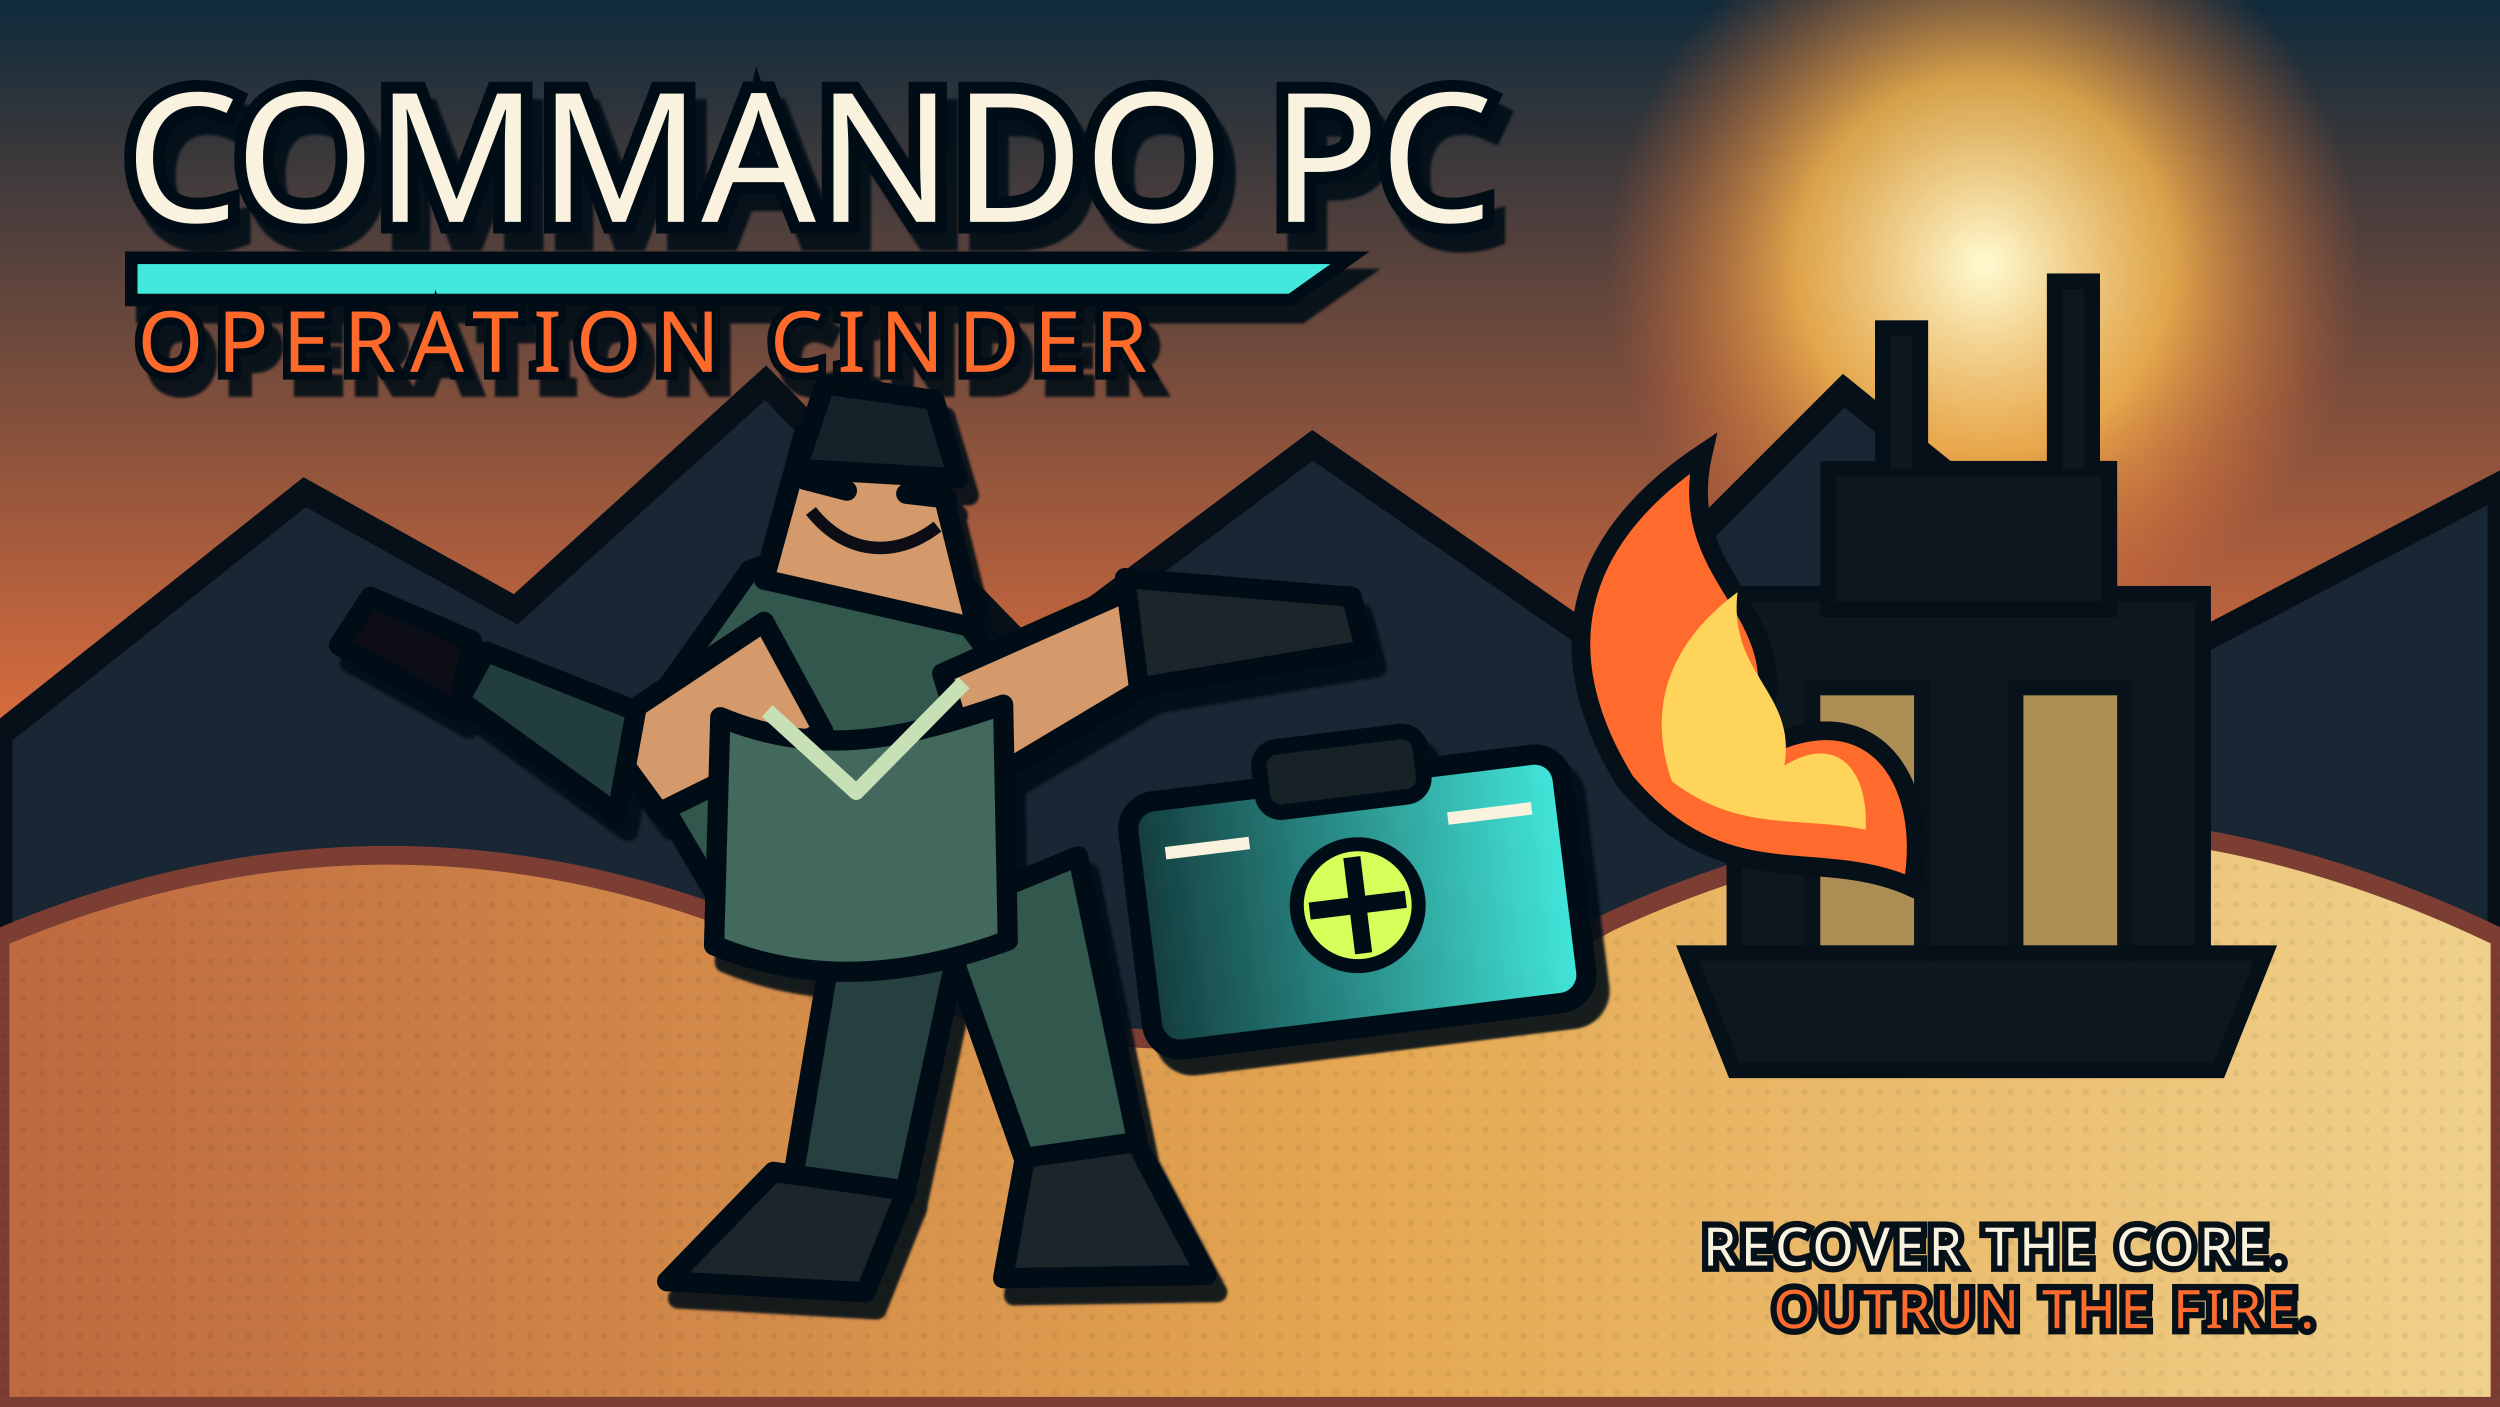
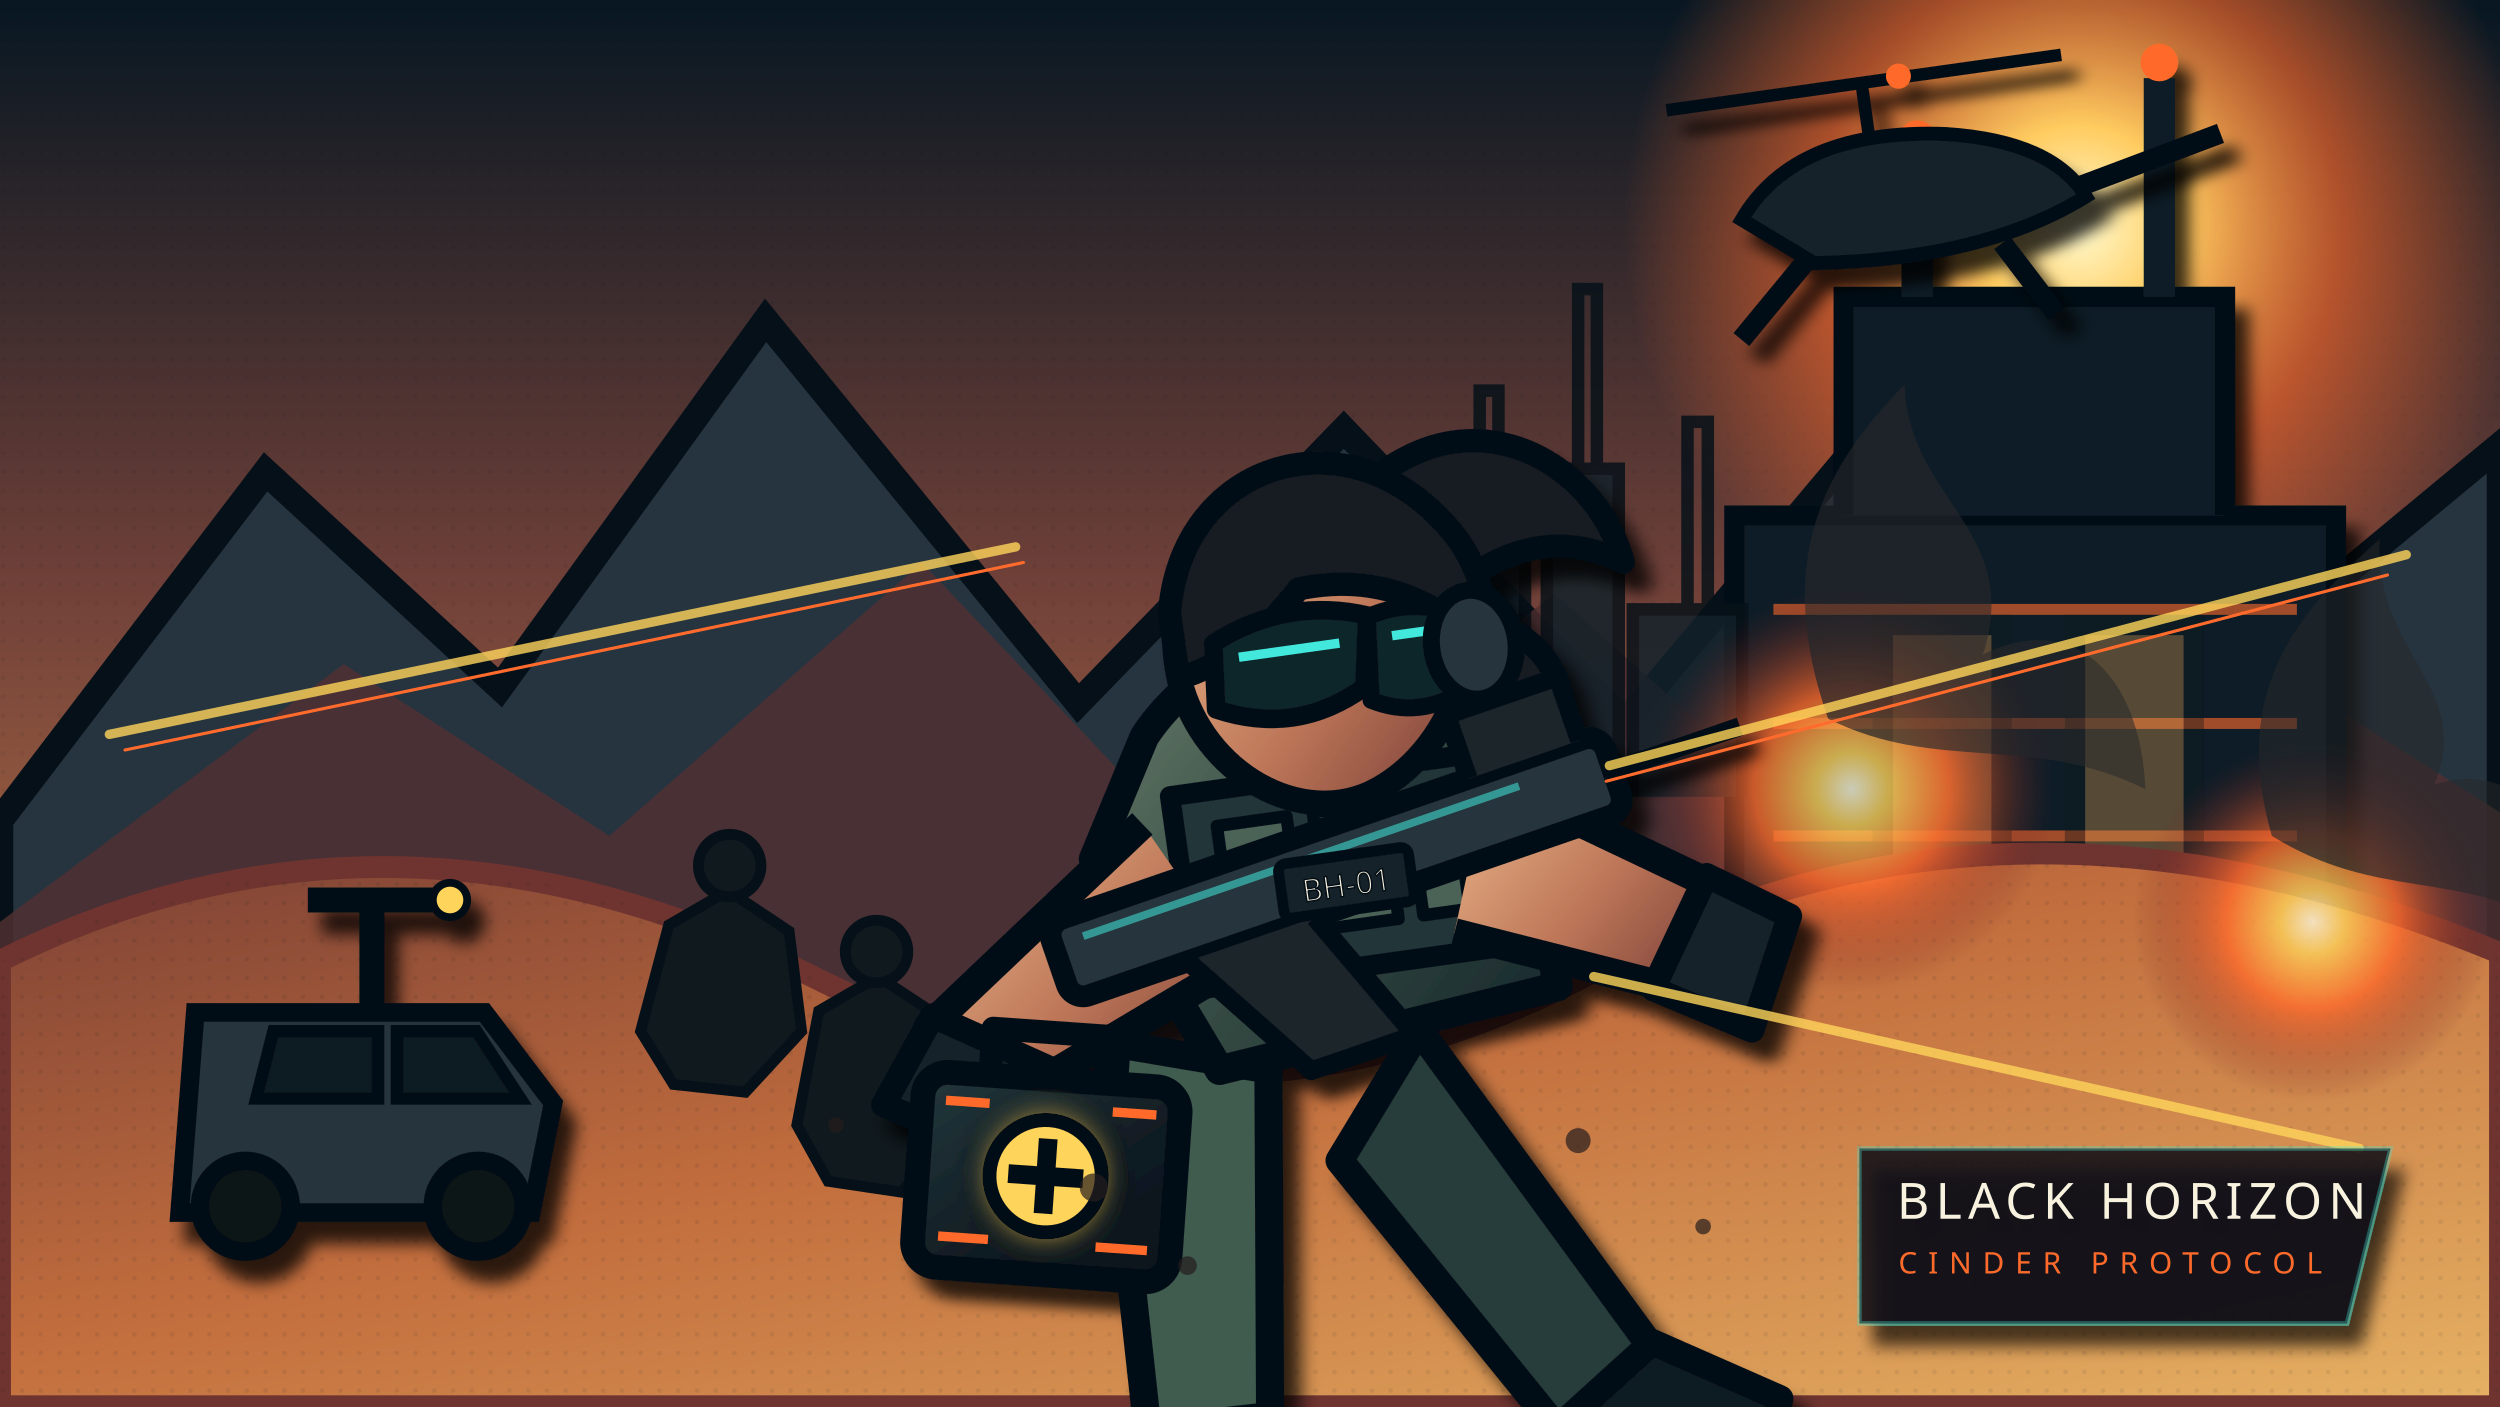
- <svg xmlns="http://www.w3.org/2000/svg" width="1600" height="900" viewBox="0 0 1600 900" role="img" aria-labelledby="title desc">
+ <svg xmlns="http://www.w3.org/2000/svg" width="1600" height="900" viewBox="0 0 1600 900" role="img" aria-labelledby="t d">
  <defs>
    <linearGradient id="sky" x1="0" y1="0" x2="0" y2="1">
-       <stop stop-color="#112b3b" />
-       <stop offset=".5" stop-color="#d36a3d" />
-       <stop offset="1" stop-color="#f3c779" />
+       <stop stop-color="#081722" />
+       <stop offset=".42" stop-color="#714139" />
+       <stop offset="1" stop-color="#e2914b" />
    </linearGradient>
-     <linearGradient id="sand" x1="0" x2="1">
-       <stop stop-color="#bd683f" />
-       <stop offset=".55" stop-color="#e5a852" />
-       <stop offset="1" stop-color="#f0d28c" />
+     <linearGradient id="sand" x1="0" y1="0" x2="1" y2="1">
+       <stop stop-color="#7a4035" />
+       <stop offset=".45" stop-color="#c26d3d" />
+       <stop offset="1" stop-color="#e6b264" />
    </linearGradient>
-     <linearGradient id="case" x1="0" x2="1">
-       <stop stop-color="#143b3c" />
-       <stop offset="1" stop-color="#42e8dc" />
+     <linearGradient id="skin" x1="0" y1="0" x2="1" y2="1">
+       <stop stop-color="#efbc8e" />
+       <stop offset=".55" stop-color="#bd7658" />
+       <stop offset="1" stop-color="#753c35" />
+     </linearGradient>
+     <linearGradient id="gear" x1="0" y1="0" x2="1" y2="1">
+       <stop stop-color="#667b69" />
+       <stop offset=".55" stop-color="#344a43" />
+       <stop offset="1" stop-color="#17272c" />
+     </linearGradient>
+     <linearGradient id="case" x1="0" y1="0" x2="1" y2="1">
+       <stop stop-color="#23383d" />
+       <stop offset=".58" stop-color="#111c23" />
+       <stop offset="1" stop-color="#071018" />
    </linearGradient>
    <radialGradient id="sun">
-       <stop stop-color="#fffbd1" />
-       <stop offset=".5" stop-color="#ffbc4e" stop-opacity=".8" />
-       <stop offset="1" stop-color="#ff7435" stop-opacity="0" />
+       <stop stop-color="#fffbd0" />
+       <stop offset=".22" stop-color="#ffcc60" />
+       <stop offset=".58" stop-color="#ff6b2c" stop-opacity=".62" />
+       <stop offset="1" stop-color="#ff6b2c" stop-opacity="0" />
    </radialGradient>
-     <filter id="ink">
-       <feDropShadow dx="7" dy="11" stdDeviation="1" flood-color="#061019" flood-opacity=".9" />
+     <radialGradient id="blast">
+       <stop stop-color="#fffde1" />
+       <stop offset=".18" stop-color="#ffd45a" />
+       <stop offset=".48" stop-color="#ff6b2c" />
+       <stop offset="1" stop-color="#681f27" stop-opacity="0" />
+     </radialGradient>
+     <pattern id="dots" width="12" height="12" patternUnits="userSpaceOnUse">
+       <circle cx="2" cy="2" r="1.5" fill="#061018" opacity=".2" />
+     </pattern>
+     <filter id="shadow" x="-50%" y="-50%" width="220%" height="220%">
+       <feDropShadow dx="9" dy="14" stdDeviation="5" flood-color="#000" flood-opacity=".78" />
    </filter>
-     <pattern id="dots" width="12" height="12" patternUnits="userSpaceOnUse">
-       <circle cx="3" cy="3" r="2" fill="#061019" opacity=".18" />
-     </pattern>
+     <filter id="glow" x="-100%" y="-100%" width="300%" height="300%">
+       <feGaussianBlur stdDeviation="10" result="b" />
+       <feMerge>
+         <feMergeNode in="b" />
+         <feMergeNode in="SourceGraphic" />
+       </feMerge>
+     </filter>
  </defs>
  <rect width="1600" height="900" fill="url(#sky)" />
-   <circle cx="1270" cy="170" r="240" fill="url(#sun)" />
-   <path d="M0 470 195 315 330 390 490 245 660 420 840 285 1020 410 1180 250 1390 420 1600 310v590H0z" fill="#182733" stroke="#071018" stroke-width="16" />
-   <path d="M0 600Q260 490 520 610t510-20q280-130 570 10v300H0z" fill="url(#sand)" stroke="#7c3e33" stroke-width="12" />
-   <path d="M0 610Q260 500 520 620t510-20q280-130 570 10v290H0z" fill="url(#dots)" opacity=".35" />
-   <g fill="#0c171f" stroke="#061019" stroke-width="10">
-     <path d="M1110 380h300v230h-300z" />
-     <path d="M1170 300h180v90h-180z" />
-     <path d="M1080 610h370l-30 75h-310z" />
-     <path d="M1160 440h70v170h-70zM1290 440h70v170h-70z" fill="#f0c06b" opacity=".7" />
-     <path d="M1205 300v-90h24v90M1315 300V180h24v120" />
+   <rect width="1600" height="900" fill="url(#dots)" opacity=".3" />
+   <circle cx="1330" cy="145" r="290" fill="url(#sun)" />
+   <path d="M0 525L170 302 320 440 490 205 690 450 860 275 1040 462 1235 230 1425 430 1600 285V900H0Z" fill="#263440" stroke="#061018" stroke-width="17" />
+   <path d="M0 590L220 425 390 535 590 360 770 550 995 380 1180 545 1395 390 1600 520V900H0Z" fill="#512f31" opacity=".82" />
+   <g transform="translate(1110 265)" fill="#111e25" stroke="#061018" stroke-width="13" filter="url(#shadow)">
+     <path d="M0 330V65h385v265z" />
+     <path d="M70 65V-75h244V65" />
+     <path d="M25 125h335M25 198h335M25 270h335" stroke="#ff6b2c" stroke-width="7" opacity=".6" />
+     <path d="M95 330V135h76v195M218 330V135h76v195" fill="#d89a52" opacity=".35" />
+     <path d="M117-75v-90M272-75v-140" fill="none" stroke="#111e25" stroke-width="20" />
+     <circle cx="117" cy="-176" r="12" fill="#ff6b2c" stroke="none" />
+     <circle cx="272" cy="-225" r="12" fill="#ff6b2c" stroke="none" />
  </g>
-   <path d="M1040 500c-55-90-25-160 50-210-20 88 70 98 32 192 74-42 115 15 102 86-62-28-120 8-184-68z" fill="#ff6b2c" stroke="#061019" stroke-width="12" />
-   <path d="M1070 500c-18-52 3-92 42-121-6 53 38 64 30 111 34-21 54 3 52 41-44-9-81 2-124-31z" fill="#ffd45a" />
-   <g filter="url(#ink)" stroke="#061019" stroke-width="13" stroke-linejoin="round">
-     <path d="M480 365c64-28 144 14 162 76l-8 132-155 35-78-132z" fill="#33594e" />
-     <path d="m489 371 26-95 82 14 28 112z" fill="#d59a6c" />
-     <path d="m510 300 18-54 70 10 15 50z" fill="#18232a" />
-     <path d="m489 398-105 70 38 52 105-52z" fill="#d59a6c" />
-     <path d="m407 455-96-38-17 31 101 73z" fill="#243d3d" />
-     <path d="m302 410-65-28-20 31 76 42z" fill="#071018" />
-     <path d="m603 431 124-55 22 54-124 74z" fill="#d59a6c" />
-     <path d="m720 370 145 12 9 34-145 24z" fill="#1a252a" />
-     <path d="m537 577-30 180 72 8 35-163z" fill="#273f3f" />
-     <path d="m600 585 58 164 70-18-38-183z" fill="#33594e" />
-     <path d="m495 750-68 70 127 7 26-65z" fill="#1b262b" />
-     <path d="m656 741-14 77 130-2-45-85z" fill="#1b262b" />
-     <path d="M461 459c65 27 120 13 181-8l3 151c-66 24-128 28-188 3z" fill="#42695c" />
-     <path d="m491 455 57 52 69-70" fill="none" stroke="#c8e0b5" stroke-width="10" />
-     <path d="M519 327c22 28 54 31 81 10" fill="none" stroke="#071018" stroke-width="8" />
-     <path d="m515 307 27 7m38 2 26 3" stroke-linecap="round" />
+   <g fill="#122129" stroke="#061018" stroke-width="8" opacity=".85">
+     <path d="M920 510V355h56v155M990 510V300h46v210M1045 510V390h70v120" />
+     <path d="M947 355V250h12v105M1010 300V185h12v115M1080 390V270h13v120" fill="none" />
  </g>
-   <g transform="translate(720 515) rotate(-7)" filter="url(#ink)">
-     <rect width="280" height="160" rx="18" fill="url(#case)" stroke="#061019" stroke-width="13" />
-     <rect x="88" y="-25" width="104" height="42" rx="12" fill="#132128" stroke="#061019" stroke-width="10" />
-     <circle cx="140" cy="82" r="39" fill="#d7ff5a" stroke="#061019" stroke-width="9" />
-     <path d="M140 51v62M109 82h62" stroke="#061019" stroke-width="11" />
-     <path d="M22 34h54M204 34h54" stroke="#f8f2df" stroke-width="8" />
+   <path d="M0 615Q250 490 520 625T1050 605Q1300 485 1600 610V900H0Z" fill="url(#sand)" stroke="#6f342f" stroke-width="14" />
+   <path d="M0 615Q250 490 520 625T1050 605Q1300 485 1600 610V900H0Z" fill="url(#dots)" opacity=".35" />
+   <g opacity=".78">
+     <circle cx="1185" cy="505" r="130" fill="url(#blast)" />
+     <circle cx="1480" cy="590" r="115" fill="url(#blast)" />
+     <path d="M1170 460c-35-100-4-160 49-214 2 74 76 93 50 173 57-29 101 12 104 86-73-36-133-10-203-45z" fill="#29282b" opacity=".72" />
+     <path d="M1454 535c-27-93 16-143 69-190-4 73 61 95 35 157 54-17 91 31 77 91-63-37-113-16-181-58z" fill="#25272a" opacity=".72" />
  </g>
-   <g font-family="Impact,Arial Black,sans-serif" filter="url(#ink)">
-     <text x="80" y="142" font-size="115" fill="#f8f2df" stroke="#061019" stroke-width="15" paint-order="stroke">COMMANDO PC</text>
-     <path d="M84 165h780l-38 27H84z" fill="#42e8dc" stroke="#061019" stroke-width="8" />
-     <text x="88" y="238" font-size="54" fill="#ff6b2c" stroke="#061019" stroke-width="10" paint-order="stroke" letter-spacing="9">OPERATION CINDER</text>
+   <g transform="translate(1225 120) rotate(-8)" fill="#17242b" stroke="#061018" stroke-width="9" filter="url(#shadow)">
+     <path d="M-112 5Q-70-48 25-31Q92-17 108 21Q37 52-70 39Z" />
+     <path d="M-75 37l-48 44M51 43l28 50M105 14l94-21" fill="none" stroke-width="13" />
+     <path d="M-24-32V-72M-150-71H105" fill="none" stroke-width="8" />
+     <circle cy="-72" r="8" fill="#ff6b2c" stroke="none" />
  </g>
-   <text x="1090" y="810" font-family="Arial Black,sans-serif" font-size="34" fill="#f8f2df" stroke="#061019" stroke-width="8" paint-order="stroke" letter-spacing="3">RECOVER THE CORE.</text>
-   <text x="1135" y="850" font-family="Arial Black,sans-serif" font-size="34" fill="#ff6b2c" stroke="#061019" stroke-width="8" paint-order="stroke" letter-spacing="3">OUTRUN THE FIRE.</text>
+   <g transform="translate(230 690)" filter="url(#shadow)" stroke="#061018">
+     <path d="M-105-42h185l44 58-14 70h-225z" fill="#27363c" stroke-width="12" />
+     <path d="M-55-30h67v43h-78zM24-30h51l28 43H24z" fill="#101a20" stroke-width="8" />
+     <circle cx="-73" cy="82" r="29" fill="#0c1318" stroke-width="12" />
+     <circle cx="76" cy="82" r="29" fill="#0c1318" stroke-width="12" />
+     <path d="M8-43v-71M-33-114h93" fill="none" stroke-width="16" />
+     <circle cx="58" cy="-114" r="11" fill="#ffd45a" stroke-width="5" />
+   </g>
+   <g fill="#10191e" stroke="#061018" stroke-width="7">
+     <path d="M410 660l18-68 38-22 39 26 8 64-36 39-46-5z" />
+     <circle cx="467" cy="554" r="20" />
+     <path d="M510 720l14-73 38-22 38 25 13 70-36 43-47-7z" />
+     <circle cx="561" cy="609" r="20" />
+   </g>
+   <g transform="translate(835 548) rotate(-8)" filter="url(#shadow)" stroke="#061018" stroke-linejoin="round">
+     <path d="M45-206c84-88 174-26 183 48-45-31-92-15-130 17 56 1 91 40 76 90-42-38-86-38-132-15z" fill="#141b20" stroke-width="15" />
+     <path d="M57 120l119 222-66 45L-5 196z" fill="#263c3a" stroke-width="18" />
+     <path d="M177 339l76 47-19 54-132-50z" fill="#111c22" stroke-width="17" />
+     <path d="M-42 132l-32 236-77-8 8-260z" fill="#405b4f" stroke-width="18" />
+     <path d="M-78 351l-15 69-138-3 76-68z" fill="#111c22" stroke-width="17" />
+     <path d="M-91-90c58-66 172-69 228-2l12 197-222 23-61-145z" fill="url(#gear)" stroke-width="19" />
+     <path d="M-80-50h190v125H-80z" fill="#203437" stroke-width="13" />
+     <path d="M-53-27h45v75h-45zM9-27h45v75H9zM70-27h30v75H70z" fill="#4c6256" stroke-width="8" />
+     <path d="M-45-194c45-53 128-44 159 17 28 55-12 126-67 143-52 15-108-33-111-94-1-26 5-48 19-66z" fill="url(#skin)" stroke-width="16" />
+     <path d="M-64-166c20-93 127-113 182-33 18 25 22 55 16 84-31-40-68-58-114-55-28 27-56 42-84 46z" fill="#151c21" stroke-width="15" />
+     <path d="M-39-143c34-16 69-16 100-4l-8 45c-32 17-64 17-96 1z" fill="#0f252b" stroke-width="12" />
+     <path d="M61-146c24-7 46-2 66 12l-9 42c-22 11-43 10-62-1z" fill="#0f252b" stroke-width="11" />
+     <path d="M-24-132h65M75-132h33" stroke="#42e8dc" stroke-width="6" />
+     <ellipse cx="126" cy="-119" rx="27" ry="35" fill="#27363c" stroke-width="11" />
+     <path d="M137-89c27 12 38 29 39 51" fill="none" stroke-width="9" />
+     <circle cx="176" cy="-36" r="7" fill="#ff6b2c" stroke-width="4" />
+     <path d="M-100-35l-154 110 36 57L-51 62" fill="url(#skin)" stroke-width="19" />
+     <path d="M123-33l132 87-30 64L88 62" fill="url(#skin)" stroke-width="19" />
+     <path d="M-250 68l-39 52 72 43 40-49zM253 48l49 33-34 69-59-35z" fill="#172329" stroke-width="16" />
+     <g transform="translate(-170 20) rotate(-11)">
+       <rect width="375" height="52" rx="11" fill="#26353c" stroke-width="14" />
+       <path d="M78 52l52 92h70l-36-92M286 0v-43h75v43M375 25h86" fill="#1a252b" stroke-width="12" />
+       <path d="M20 15h295" stroke="#42e8dc" stroke-width="5" opacity=".55" />
+     </g>
+     <g transform="translate(-260 102) rotate(12)">
+       <rect width="165" height="125" rx="16" fill="url(#case)" stroke-width="16" />
+       <path d="M42 0v-30h81V0" fill="none" stroke-width="15" />
+       <circle cx="82" cy="62" r="36" fill="#ffd45a" filter="url(#glow)" stroke-width="9" />
+       <path d="M82 38v48M58 62h48" stroke-width="12" />
+       <path d="M15 18h28M122 18h28M16 105h32M117 105h33" stroke="#ff6b2c" stroke-width="6" />
+     </g>
+     <rect x="-18" y="3" width="84" height="35" rx="5" fill="#132229" stroke-width="7" />
+     <text x="24" y="29" text-anchor="middle" fill="#f8f2df" font-family="Arial Black" font-size="20">BH-01</text>
+   </g>
+   <g stroke-linecap="round">
+     <path d="M70 470L650 350M1540 355L1030 490M1510 735L1020 625" stroke="#ffd45a" stroke-width="6" opacity=".8" />
+     <path d="M80 480L655 360M1528 368L1028 500" stroke="#ff6b2c" stroke-width="2" />
+   </g>
+   <g fill="#251d1d" opacity=".7">
+     <circle cx="700" cy="760" r="9" />
+     <circle cx="760" cy="810" r="6" />
+     <circle cx="1010" cy="730" r="8" />
+     <circle cx="1090" cy="785" r="5" />
+     <circle cx="535" cy="720" r="5" />
+   </g>
+   <g transform="translate(1190 735)" filter="url(#shadow)">
+     <path d="M0 0h340l-28 112H0z" fill="#071018" opacity=".86" stroke="#42e8dc" stroke-opacity=".35" stroke-width="3" />
+     <text x="24" y="45" fill="#f8f2df" font-family="Arial Black" font-size="32" letter-spacing="4">BLACK HORIZON</text>
+     <text x="25" y="80" fill="#ff6b2c" font-family="Arial Black" font-size="19" letter-spacing="7">CINDER PROTOCOL</text>
+   </g>
</svg>
